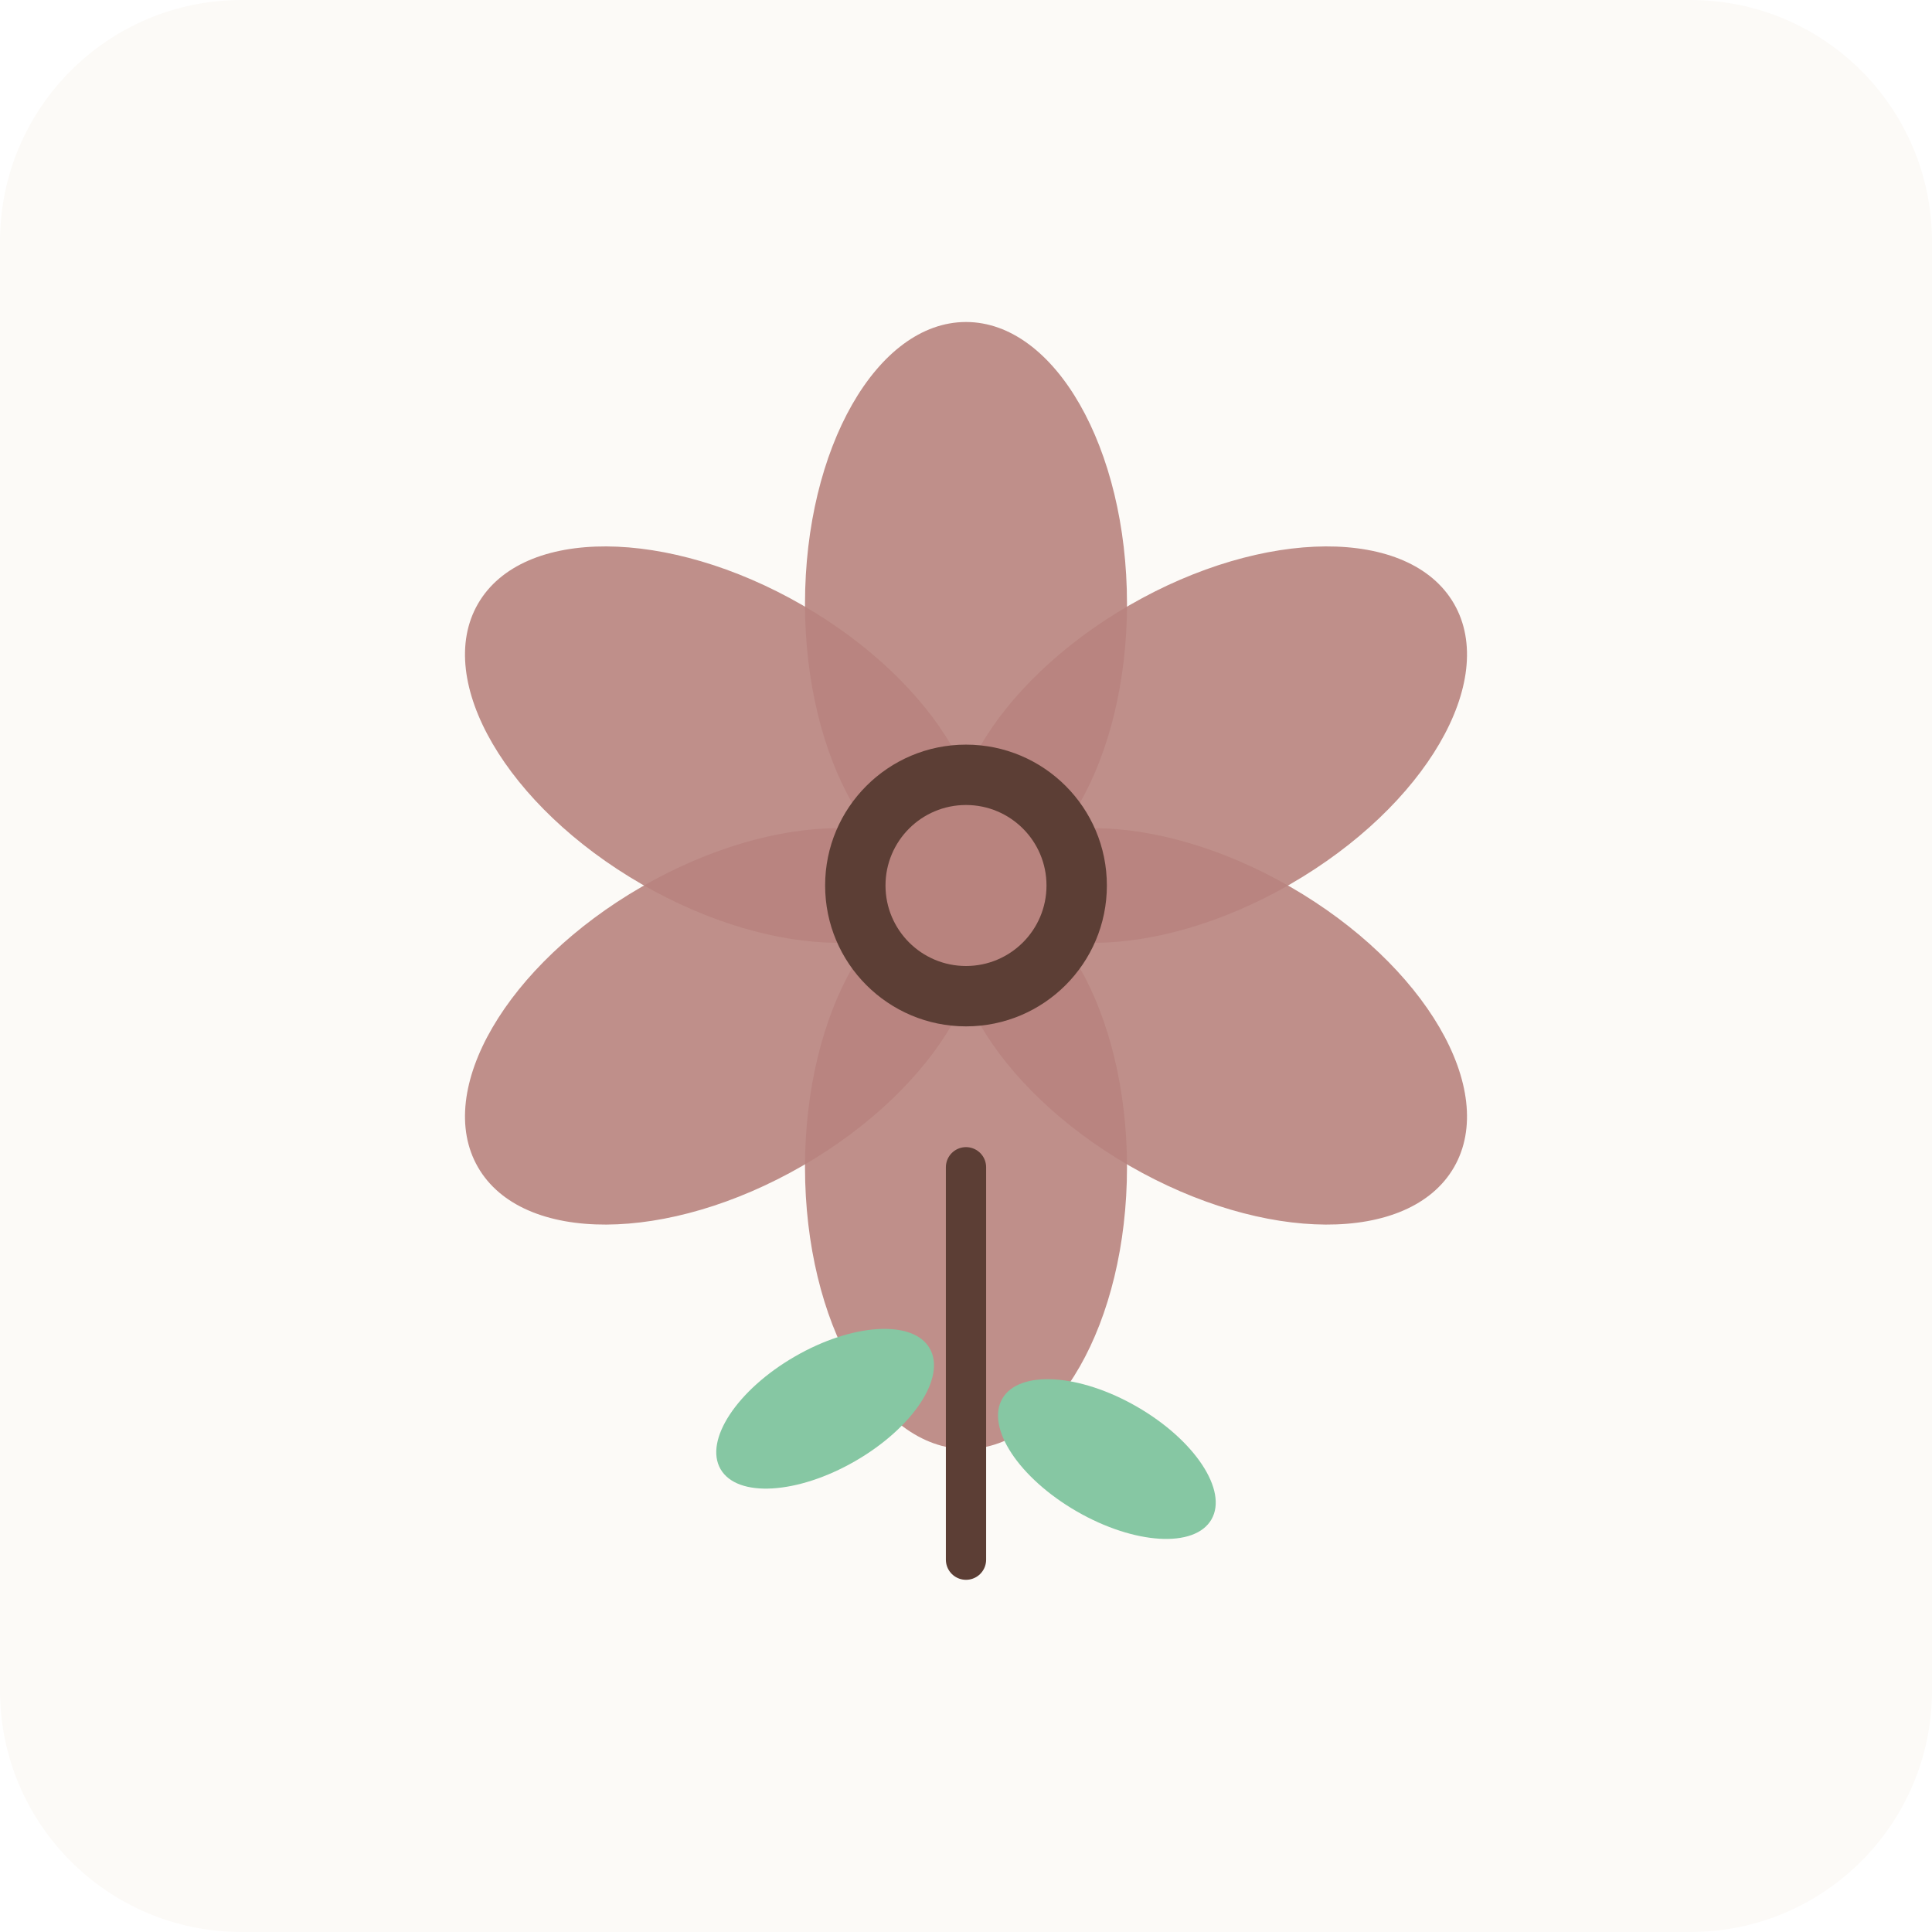
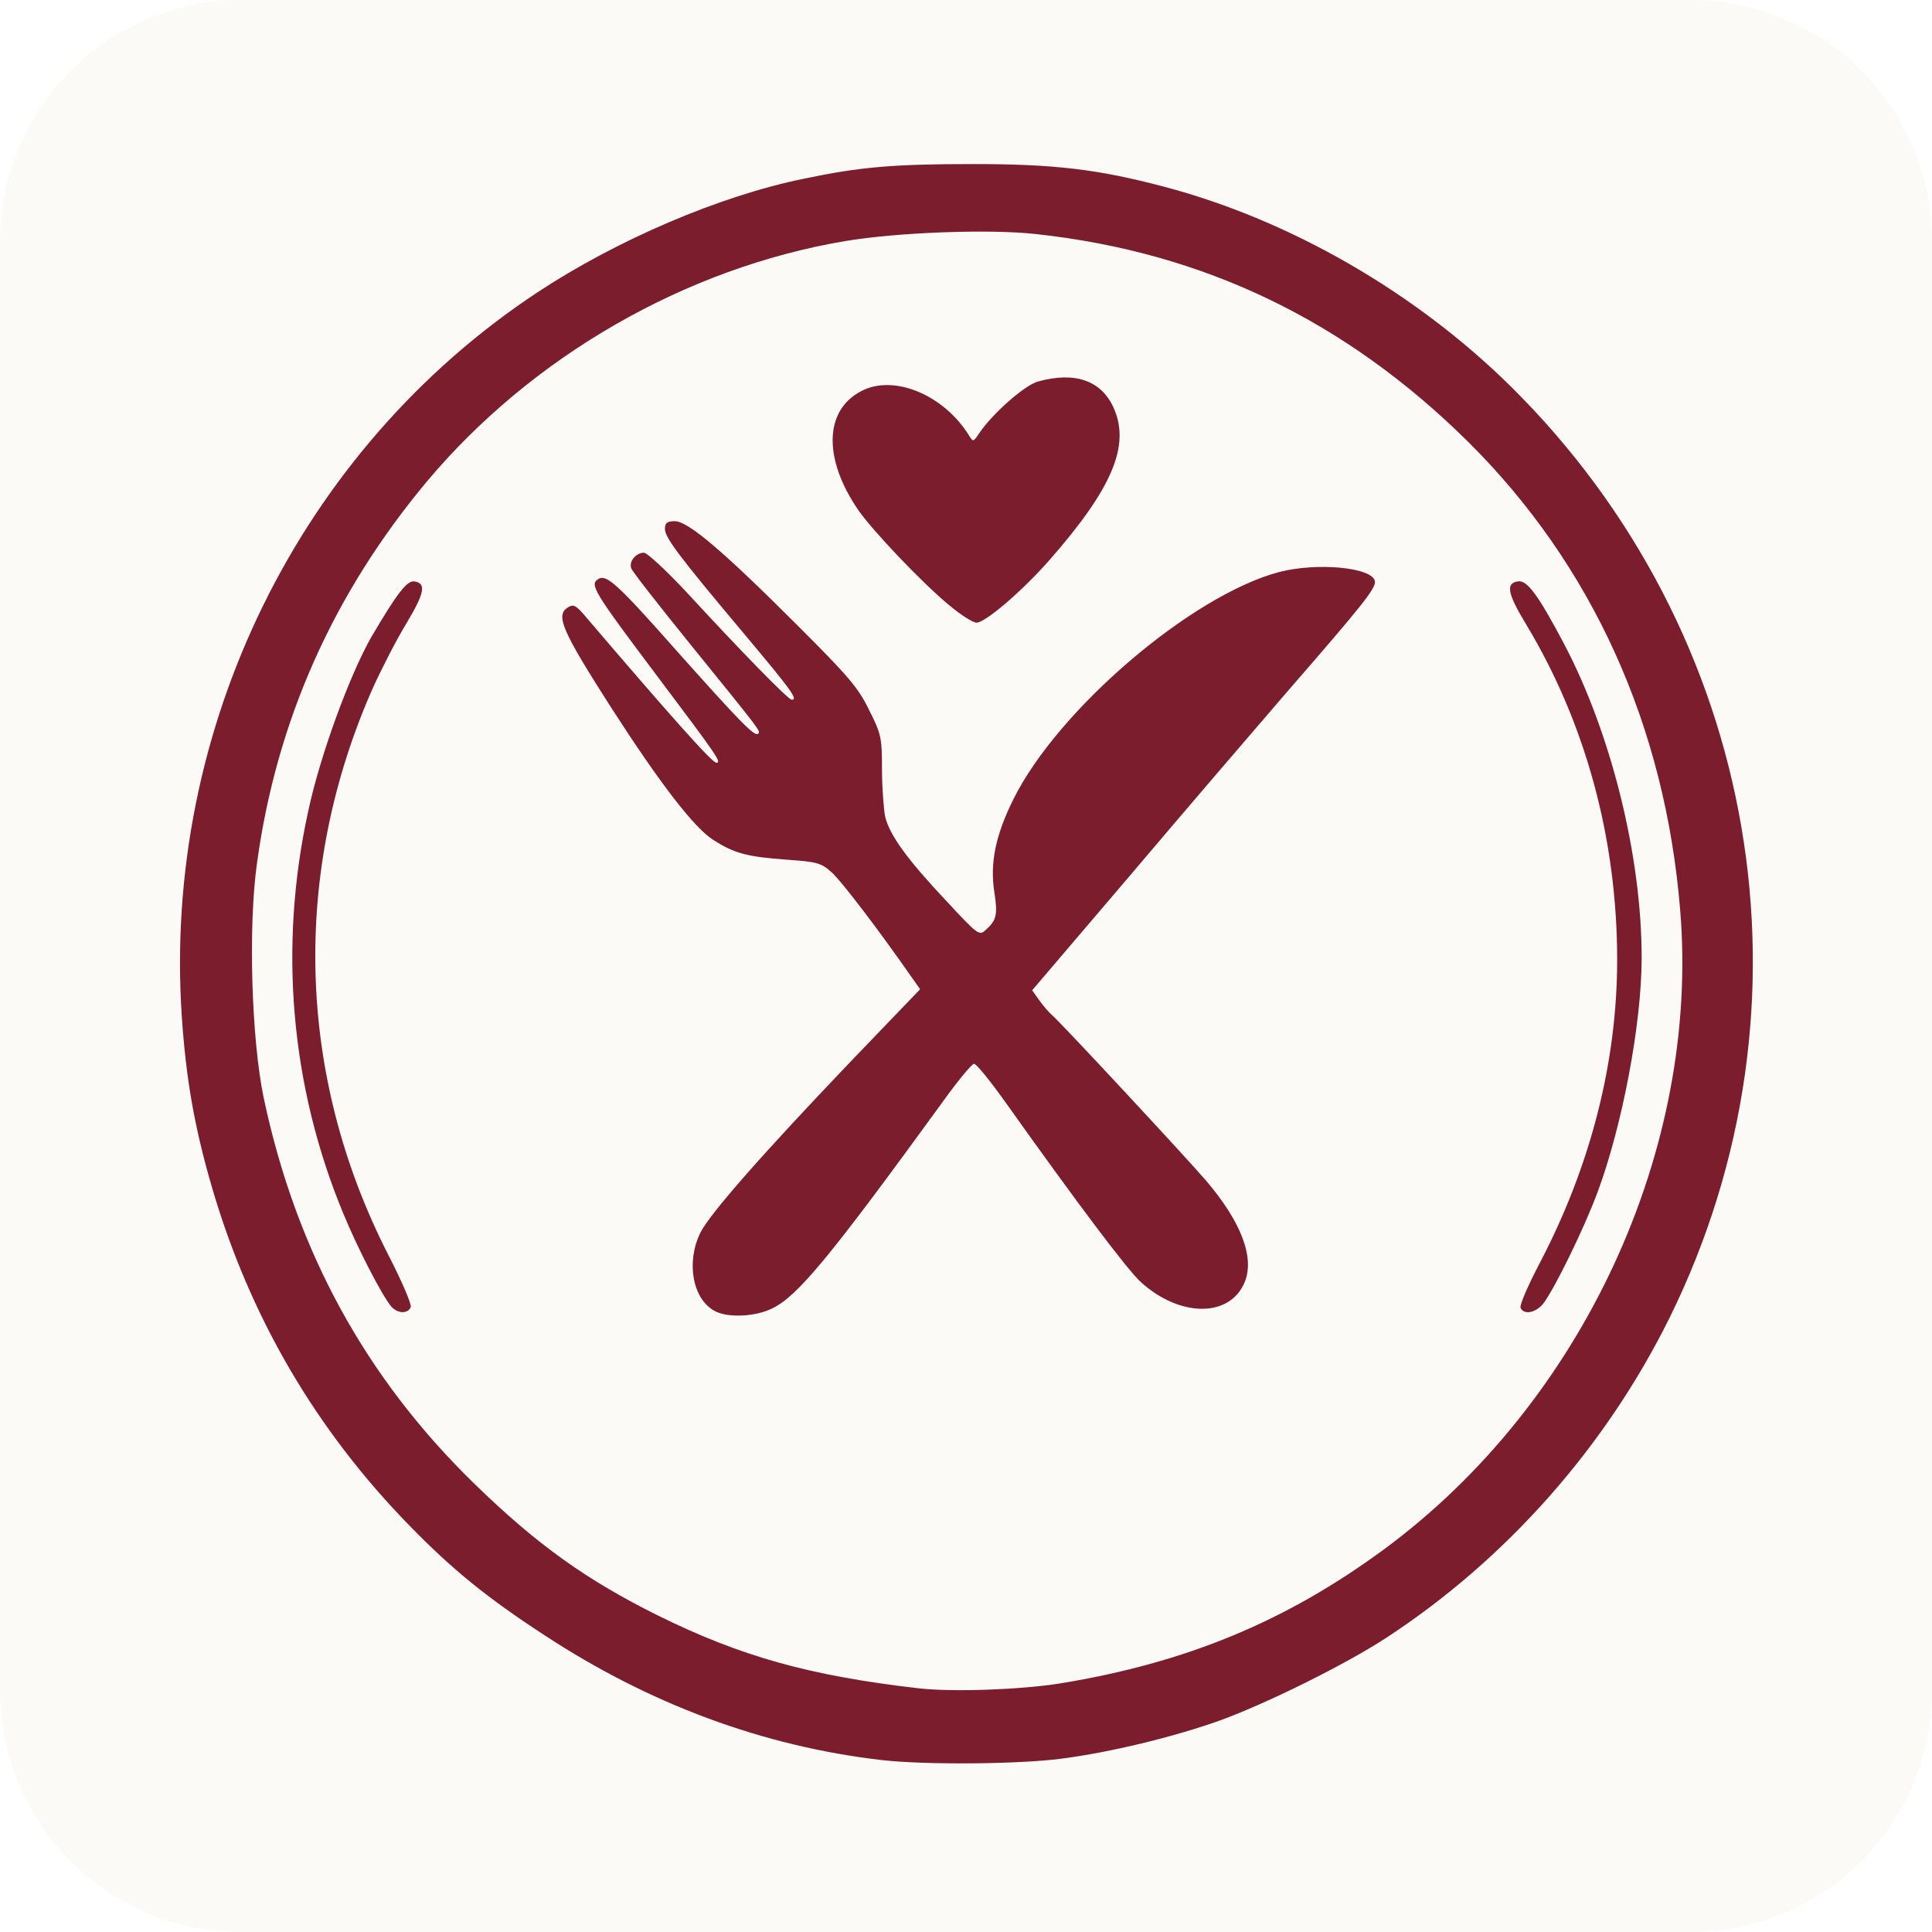
<svg xmlns="http://www.w3.org/2000/svg" width="192" height="192" viewBox="0 0 192 192">
  <rect width="192" height="192" rx="24" fill="#FCFAF7" />
-   <g transform="translate(96,88)">
-     <ellipse cx="0" cy="-28" rx="16" ry="28" fill="#B8837E" opacity="0.9" />
-     <ellipse cx="0" cy="-28" rx="16" ry="28" fill="#B8837E" opacity="0.9" transform="rotate(60)" />
-     <ellipse cx="0" cy="-28" rx="16" ry="28" fill="#B8837E" opacity="0.9" transform="rotate(120)" />
-     <ellipse cx="0" cy="-28" rx="16" ry="28" fill="#B8837E" opacity="0.9" transform="rotate(180)" />
-     <ellipse cx="0" cy="-28" rx="16" ry="28" fill="#B8837E" opacity="0.9" transform="rotate(240)" />
-     <ellipse cx="0" cy="-28" rx="16" ry="28" fill="#B8837E" opacity="0.9" transform="rotate(300)" />
-     <circle cx="0" cy="0" r="14" fill="#5C3E35" />
-     <circle cx="0" cy="0" r="8" fill="#B8837E" />
+   <g transform="translate(96, 96) scale(0.17) translate(-1408, -786)" fill="#7C1D2E">
+     <path d="M1358.88 1250.21 c-69.38 -7.98 -136.09 -32.74 -197.69 -73.27 -32.95 -21.49 -53.21 -37.86 -78.18 -63.44 -55.26 -56.48 -93.93 -122.79 -116.04 -198.92 -10.03 -34.59 -14.94 -62.62 -17.40 -99.05 -11.26 -168.22 68.76 -331.33 207.72 -423.22 46.46 -30.70 106.62 -56.48 155.74 -66.51 33.15 -6.96 52.60 -8.60 99.26 -8.60 47.68 0 73.06 3.07 111.74 13.30 73.47 19.44 146.53 61.60 202.20 116.45 145.92 144.07 183.16 361.82 93.12 544.58 -37.45 75.72 -95.57 141.41 -165.77 187.26 -24.15 15.76 -70.20 38.47 -97.21 48.30 -27.01 9.62 -64.06 18.62 -92.71 22.31 -24.97 3.27 -79.40 3.68 -104.78 0.82z m104.17 -44.82 c73.67 -12.07 132 -36.22 189.30 -78.38 116.04 -85.54 184.80 -233.92 173.13 -373.90 -8.80 -107.44 -51.37 -201.38 -123.61 -273.21 -71.63 -71.01 -154.72 -111.13 -252.95 -121.77 -27.01 -3.07 -81.04 -1.02 -111.53 4.09 -93.53 15.76 -183.37 67.53 -244.76 140.80 -54.44 65.28 -87.59 139.37 -99.05 222.46 -5.32 37.25 -3.27 103.55 3.89 137.73 19.03 89.64 59.55 163.52 123.20 225.53 36.63 35.61 65.28 56.07 107.24 76.95 48.50 23.94 88.61 35.20 152.47 42.57 20.26 2.25 59.35 0.82 82.68 -2.87z" />
+     <path d="M1261.06 987.65 c-12.89 -6.96 -16.78 -28.45 -8.39 -45.64 5.32 -10.85 35.81 -45.64 88.41 -100.69 l40.11 -41.75 -4.50 -6.34 c-19.65 -28.24 -41.95 -57.51 -47.48 -62.21 -5.93 -5.32 -8.60 -5.93 -25.79 -7.16 -23.13 -1.64 -30.90 -3.68 -42.98 -11.46 -11.26 -6.96 -31.31 -33.15 -59.55 -76.95 -29.47 -46.05 -32.95 -54.44 -25.58 -59.14 3.07 -1.84 4.50 -1.23 9 3.89 52.60 61.60 75.31 86.98 77.77 86.98 3.27 0 0.41 -4.09 -33.15 -48.71 -39.09 -51.98 -41.13 -55.46 -35.81 -58.73 4.71 -2.87 11.26 3.07 44.41 40.52 38.47 43.18 47.07 51.98 48.91 49.93 1.64 -1.43 2.25 -0.61 -39.70 -52.39 -18.21 -22.51 -33.77 -42.36 -34.38 -44.20 -1.64 -3.89 2.66 -9.21 7.37 -9.21 1.84 0 13.10 10.44 24.76 22.92 30.49 33.15 59.55 63.03 61.60 63.03 3.89 0 0.20 -5.12 -27.42 -38.07 -38.68 -46.05 -46.66 -56.69 -46.66 -61.80 0 -3.48 1.23 -4.50 5.73 -4.50 7.78 0 28.04 17.19 72.24 61.40 29.06 29.06 35 35.81 41.34 48.91 7.16 14.12 7.57 16.37 7.57 34.79 0 10.85 1.02 23.13 1.84 27.63 2.66 10.85 12.89 24.97 35.81 49.32 19.03 20.47 19.24 20.47 23.33 16.58 5.93 -5.32 6.75 -8.80 4.71 -21.69 -2.66 -16.99 0.61 -33.15 11.05 -54.23 25.99 -52.60 104.37 -119.52 155.53 -133.02 22.31 -5.73 54.23 -2.66 55.87 5.32 0.82 4.09 -7.16 13.92 -51.78 65.28 -18.01 20.87 -58.94 68.56 -90.66 106.01 l-57.92 67.94 4.09 5.73 c2.25 3.27 5.73 7.16 7.57 8.80 4.91 4.09 77.56 82.27 90.25 97 20.47 24.15 28.24 44.82 22.31 59.14 -8.60 20.67 -37.66 20.67 -60.58 0 -7.78 -6.96 -37.45 -46.46 -78.79 -104.58 -9 -12.69 -17.40 -23.13 -18.83 -23.13 -1.23 0 -9.41 9.82 -18.21 22.10 -66.31 91.27 -84.93 113.79 -99.87 120.95 -9.82 4.91 -26.20 5.53 -33.56 1.43z" />
+     <path d="M1071.96 984.99 c-5.32 -6.34 -19.44 -33.56 -28.04 -54.44 -30.70 -74.08 -37.86 -155.53 -20.47 -234.94 6.96 -32.74 24.35 -80.02 37.04 -102.12 14.53 -24.76 20.67 -32.95 24.97 -32.33 7.16 1.02 6.14 6.75 -4.71 24.76 -5.73 9.41 -14.33 26.20 -19.44 37.45 -47.89 108.06 -44.61 226.75 9 331.53 7.78 15.14 13.71 28.86 13.10 30.49 -1.64 4.09 -7.78 3.89 -11.46 -0.41z" />
+     <path d="M1732.17 985.80 c-0.61 -1.64 4.50 -13.30 11.26 -26.20 29.67 -56.69 45.23 -117.27 45.23 -177.23 0 -70.60 -18.42 -138.34 -53.21 -196.06 -11.05 -18.21 -12.07 -24.15 -4.71 -25.17 5.32 -0.82 11.87 8.19 26.81 36.43 27.63 52.39 45.43 124.22 45.43 183.57 0 38.47 -11.26 98.03 -25.79 137.12 -7.98 21.49 -25.17 56.48 -31.72 65.08 -4.50 5.53 -11.46 6.75 -13.30 2.46z" />
+     <path d="M1398.38 575.27 c-15.96 -13.10 -45.23 -44 -53.41 -55.87 -20.47 -29.88 -19.85 -58.12 1.64 -69.38 19.03 -10.23 48.50 2.05 63.24 25.99 2.25 3.68 2.46 3.68 5.73 -1.23 7.57 -11.46 26.81 -28.45 34.59 -30.49 21.49 -5.93 37.04 -0.61 44.20 15.55 9.82 22.10 -1.02 47.27 -38.07 89.43 -15.76 17.80 -37.04 36.02 -42.16 36.02 -2.05 0 -9.21 -4.50 -15.76 -10.03z" />
  </g>
-   <line x1="96" y1="116" x2="96" y2="155" stroke="#5C3E35" stroke-width="4" stroke-linecap="round" />
-   <ellipse cx="82" cy="140" rx="12" ry="6" fill="#86C7A3" transform="rotate(-30, 82, 140)" />
-   <ellipse cx="110" cy="145" rx="12" ry="6" fill="#86C7A3" transform="rotate(30, 110, 145)" />
</svg>
